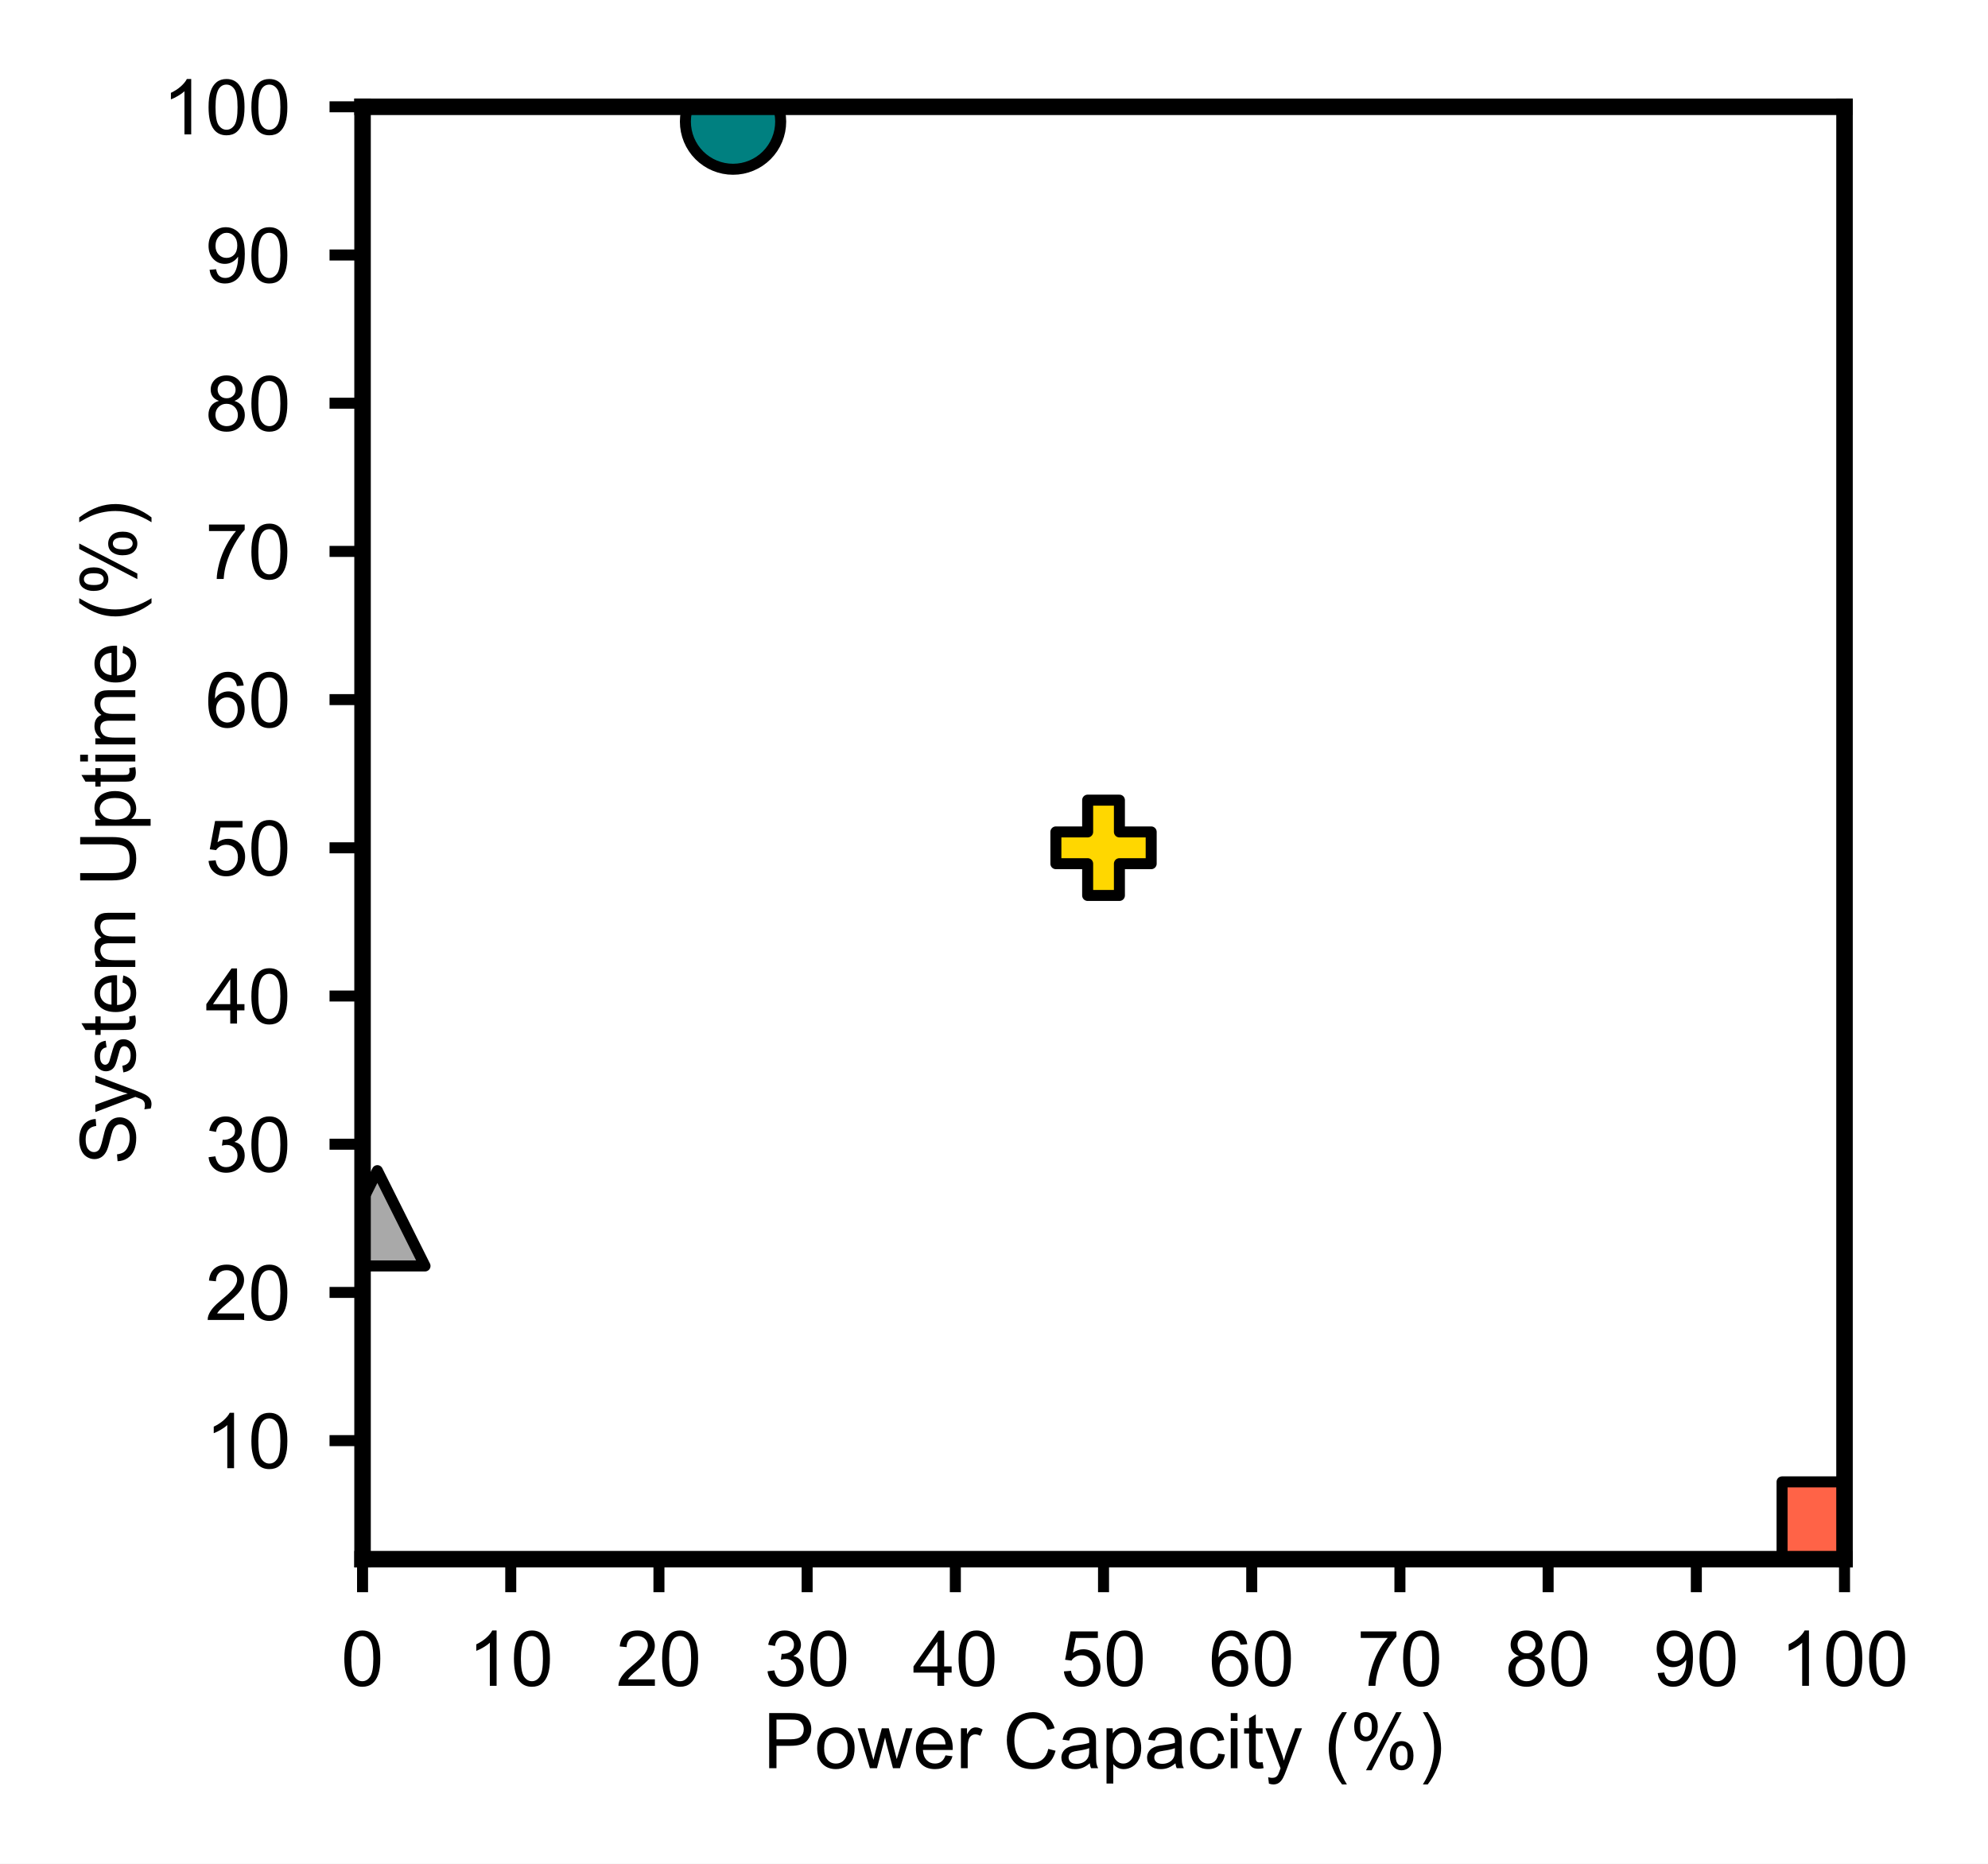
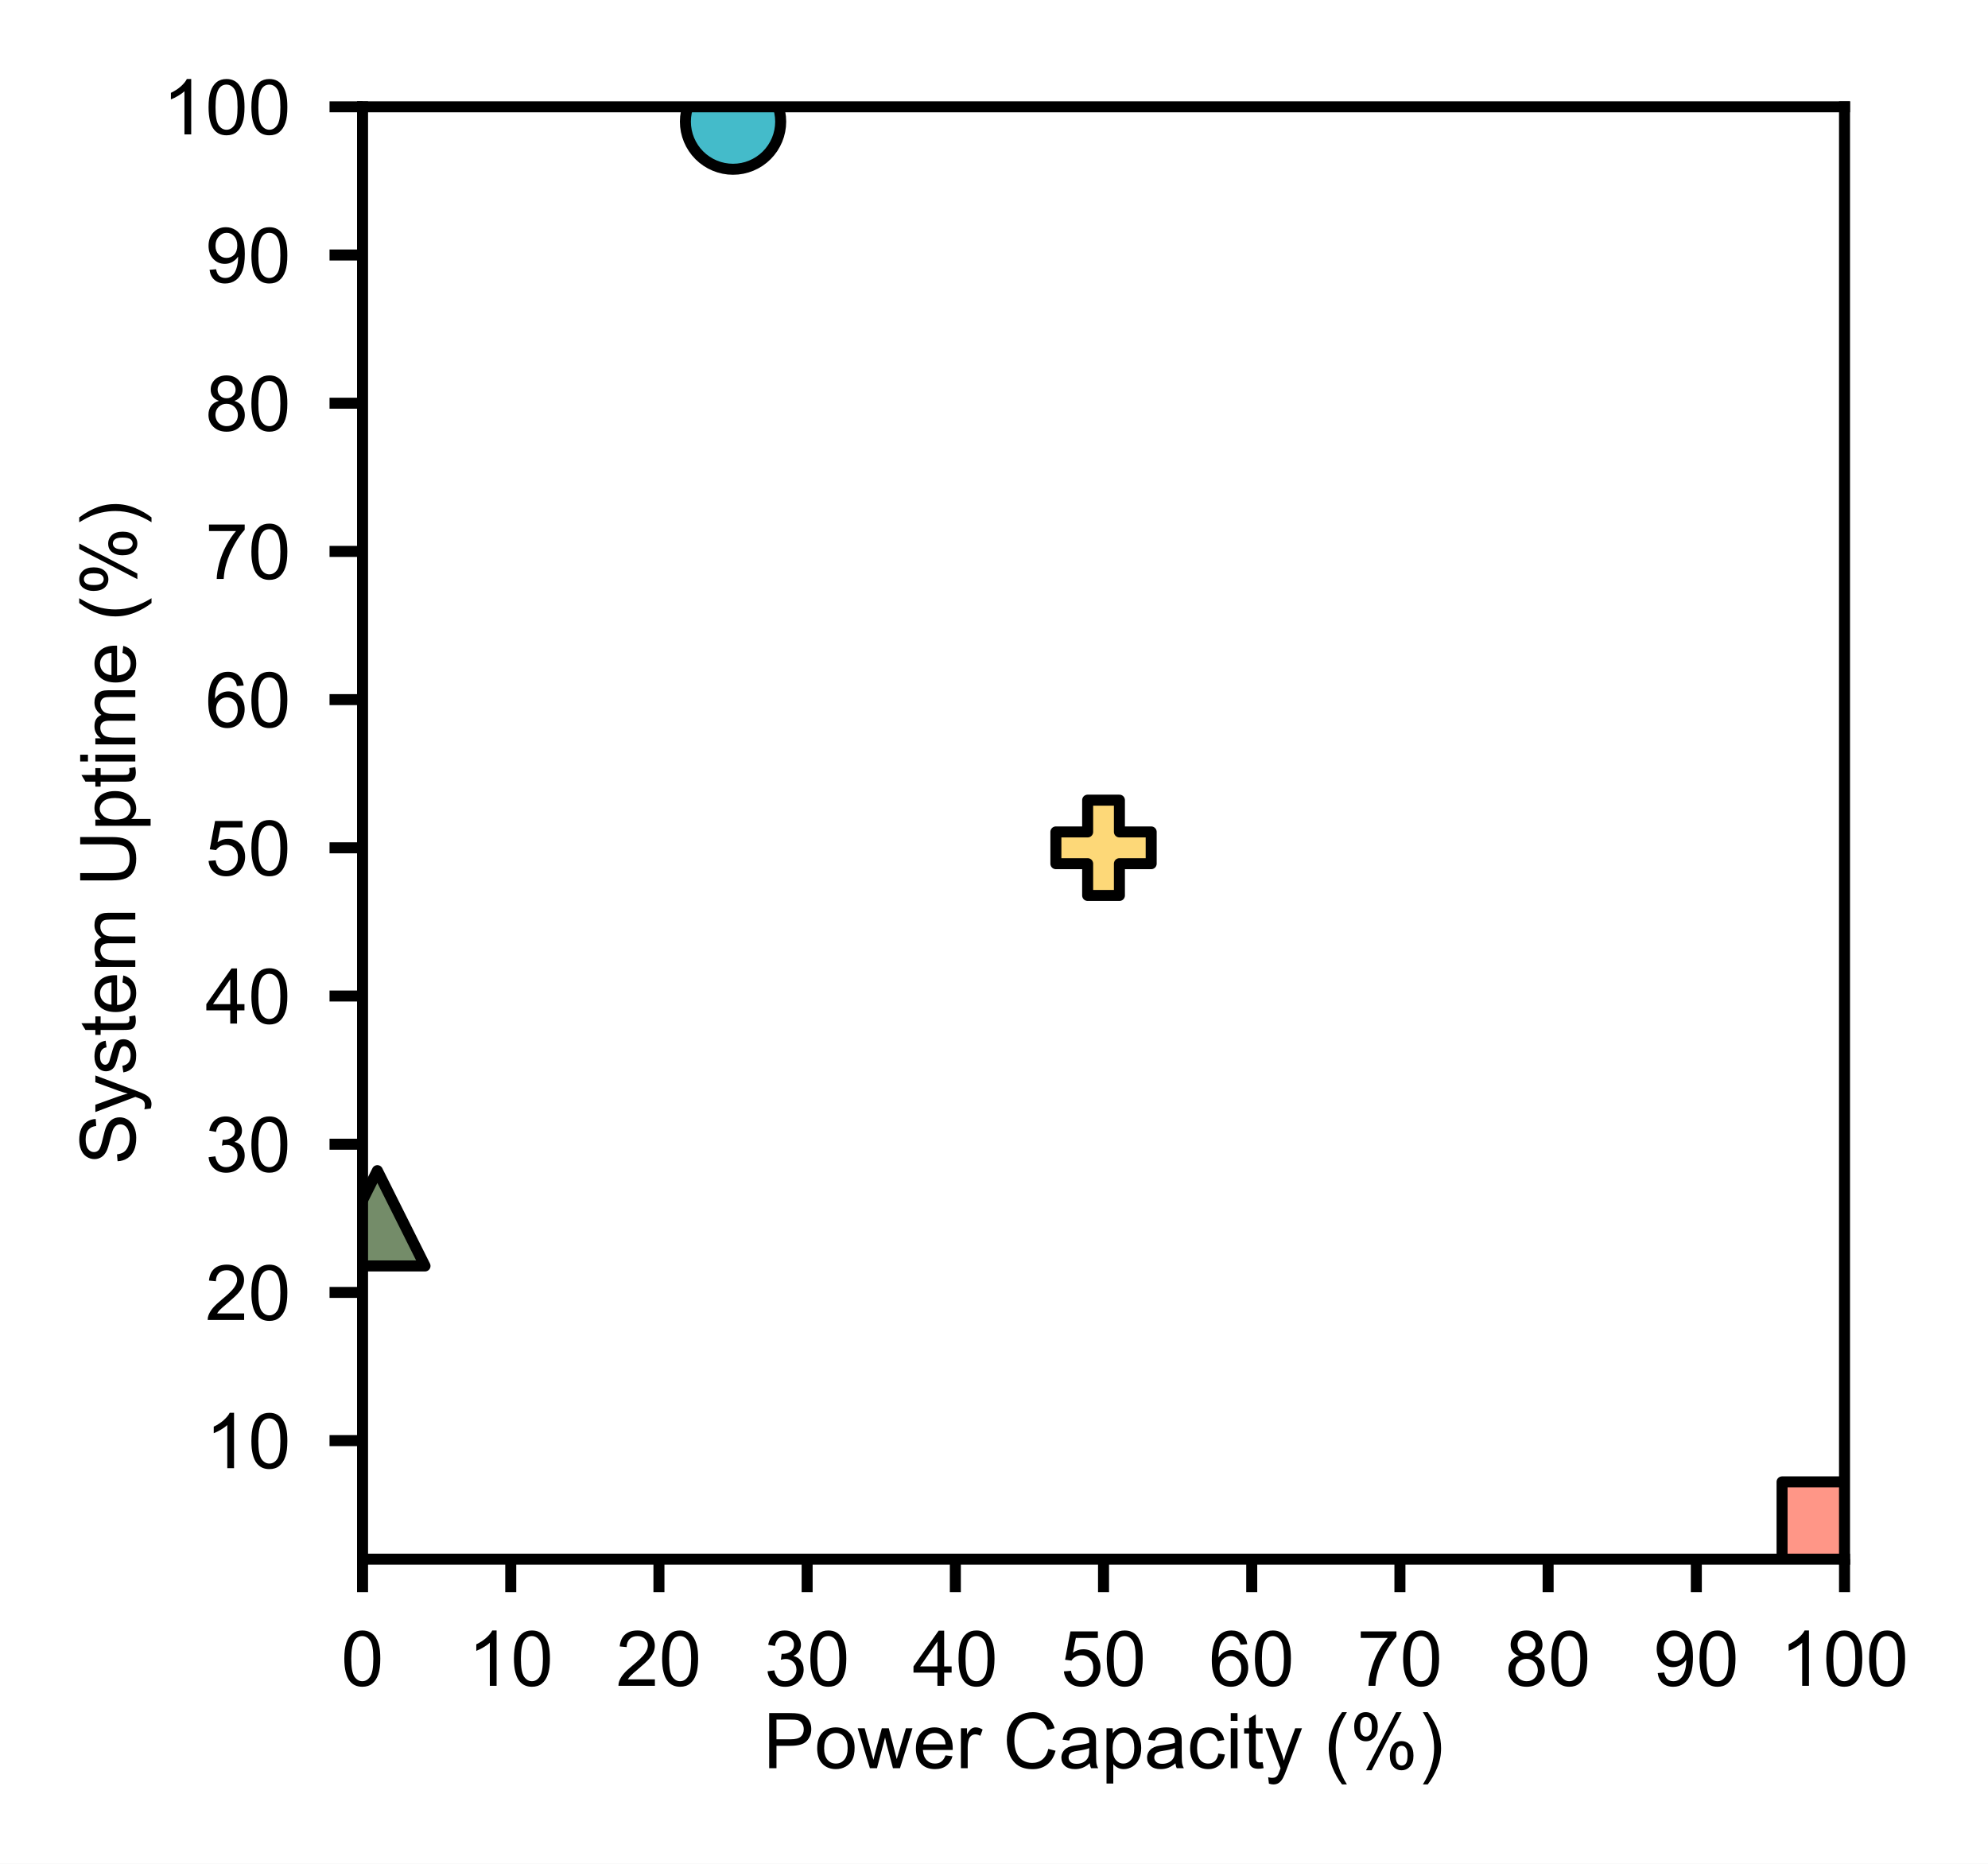
<svg xmlns="http://www.w3.org/2000/svg" xmlns:xlink="http://www.w3.org/1999/xlink" width="180.662pt" height="169.359pt" viewBox="0 0 180.662 169.359" version="1.1">
  <defs>
    <style type="text/css">*{stroke-linejoin: round; stroke-linecap: butt}</style>
  </defs>
  <g id="figure_1">
    <g id="patch_1">
      <path d="M 0 169.359  L 180.662 169.359  L 180.662 0  L 0 0  z " style="fill: #ffffff" />
    </g>
    <g id="axes_1">
      <g id="patch_2">
        <path d="M 32.947 141.688  L 167.623 141.688  L 167.623 9.705  L 32.947 9.705  z " style="fill: #ffffff" />
      </g>
      <g id="PathCollection_1">
        <defs>
-           <path id="m6eeff6118e" d="M -4.33 4.33  L 4.33 4.33  L 4.33 -4.33  L -4.33 -4.33  z " style="stroke: #000000" />
+           <path id="m63092c091b" d="M -4.33 4.33  L 4.33 4.33  L 4.33 -4.33  L -4.33 -4.33  z " style="stroke: #000000" />
        </defs>
-         <g clip-path="url(#ped929d3269)">
-           <use xlink:href="#m6eeff6118e" x="166.277" y="138.994" style="fill: #ff6347; stroke: #000000" />
+         <g clip-path="url(#pe25f5de92e)">
+           <use xlink:href="#m63092c091b" x="166.277" y="138.994" style="fill: #ff9687; stroke: #000000" />
        </g>
      </g>
      <g id="PathCollection_2">
        <defs>
-           <path id="m3da34e0c39" d="M 0 -4.33  L -4.33 4.33  L 4.33 4.33  z " style="stroke: #000000" />
+           <path id="m2e585897e9" d="M 0 -4.33  L -4.33 4.33  L 4.33 4.33  z " style="stroke: #000000" />
        </defs>
-         <g clip-path="url(#ped929d3269)">
-           <use xlink:href="#m3da34e0c39" x="34.294" y="110.712" style="fill: #a9a9a9; stroke: #000000" />
+         <g clip-path="url(#pe25f5de92e)">
+           <use xlink:href="#m2e585897e9" x="34.294" y="110.712" style="fill: #748c69; stroke: #000000" />
        </g>
      </g>
      <g id="PathCollection_3">
        <defs>
-           <path id="m9a89d43a61" d="M -1.443 4.33  L 1.443 4.33  L 1.443 1.443  L 4.33 1.443  L 4.33 -1.443  L 1.443 -1.443  L 1.443 -4.33  L -1.443 -4.33  L -1.443 -1.443  L -4.33 -1.443  L -4.33 1.443  L -1.443 1.443  z " style="stroke: #000000" />
+           <path id="mf354af9f8d" d="M -1.443 4.33  L 1.443 4.33  L 1.443 1.443  L 4.33 1.443  L 4.33 -1.443  L 1.443 -1.443  L 1.443 -4.33  L -1.443 -4.33  L -1.443 -1.443  L -4.33 -1.443  L -4.33 1.443  L -1.443 1.443  z " style="stroke: #000000" />
        </defs>
-         <g clip-path="url(#ped929d3269)">
-           <use xlink:href="#m9a89d43a61" x="100.285" y="77.043" style="fill: #ffd700; stroke: #000000" />
+         <g clip-path="url(#pe25f5de92e)">
+           <use xlink:href="#mf354af9f8d" x="100.285" y="77.043" style="fill: #fdd878; stroke: #000000" />
        </g>
      </g>
      <g id="PathCollection_4">
        <defs>
-           <path id="m38ac42ec1a" d="M 0 4.33  C 1.148 4.33 2.25 3.874 3.062 3.062  C 3.874 2.25 4.33 1.148 4.33 0  C 4.33 -1.148 3.874 -2.25 3.062 -3.062  C 2.25 -3.874 1.148 -4.33 0 -4.33  C -1.148 -4.33 -2.25 -3.874 -3.062 -3.062  C -3.874 -2.25 -4.33 -1.148 -4.33 0  C -4.33 1.148 -3.874 2.25 -3.062 3.062  C -2.25 3.874 -1.148 4.33 0 4.33  z " style="stroke: #000000" />
+           <path id="m5a9def9b05" d="M 0 4.33  C 1.148 4.33 2.25 3.874 3.062 3.062  C 3.874 2.25 4.33 1.148 4.33 0  C 4.33 -1.148 3.874 -2.25 3.062 -3.062  C 2.25 -3.874 1.148 -4.33 0 -4.33  C -1.148 -4.33 -2.25 -3.874 -3.062 -3.062  C -3.874 -2.25 -4.33 -1.148 -4.33 0  C -4.33 1.148 -3.874 2.25 -3.062 3.062  C -2.25 3.874 -1.148 4.33 0 4.33  z " style="stroke: #000000" />
        </defs>
-         <g clip-path="url(#ped929d3269)">
-           <use xlink:href="#m38ac42ec1a" x="66.616" y="11.052" style="fill: #008080; stroke: #000000" />
+         <g clip-path="url(#pe25f5de92e)">
+           <use xlink:href="#m5a9def9b05" x="66.616" y="11.052" style="fill: #44bbca; stroke: #000000" />
        </g>
      </g>
      <g id="matplotlib.axis_1">
        <g id="xtick_1">
          <g id="line2d_1">
            <defs>
-               <path id="m017178f181" d="M 0 0  L 0 3  " style="stroke: #000000" />
+               <path id="m4d1d794c6a" d="M 0 0  L 0 3  " style="stroke: #000000" />
            </defs>
            <g>
-               <use xlink:href="#m017178f181" x="32.947" y="141.688" style="stroke: #000000" />
+               <use xlink:href="#m4d1d794c6a" x="32.947" y="141.688" style="stroke: #000000" />
            </g>
          </g>
          <g id="text_1">
            <g transform="translate(31.0007 153.1984) scale(0.07 -0.07)">
              <defs>
                <path id="ArialMT-30" d="M 266 2259  Q 266 3072 433 3567  Q 600 4063 929 4331  Q 1259 4600 1759 4600  Q 2128 4600 2406 4451  Q 2684 4303 2865 4023  Q 3047 3744 3150 3342  Q 3253 2941 3253 2259  Q 3253 1453 3087 958  Q 2922 463 2592 192  Q 2263 -78 1759 -78  Q 1097 -78 719 397  Q 266 969 266 2259  z M 844 2259  Q 844 1131 1108 757  Q 1372 384 1759 384  Q 2147 384 2411 759  Q 2675 1134 2675 2259  Q 2675 3391 2411 3762  Q 2147 4134 1753 4134  Q 1366 4134 1134 3806  Q 844 3388 844 2259  z " transform="scale(0.015625)" />
              </defs>
              <use xlink:href="#ArialMT-30" />
            </g>
          </g>
        </g>
        <g id="xtick_2">
          <g id="line2d_2">
            <g>
-               <use xlink:href="#m017178f181" x="46.415" y="141.688" style="stroke: #000000" />
+               <use xlink:href="#m4d1d794c6a" x="46.415" y="141.688" style="stroke: #000000" />
            </g>
          </g>
          <g id="text_2">
            <g transform="translate(42.522 153.1984) scale(0.07 -0.07)">
              <defs>
                <path id="ArialMT-31" d="M 2384 0  L 1822 0  L 1822 3584  Q 1619 3391 1289 3197  Q 959 3003 697 2906  L 697 3450  Q 1169 3672 1522 3987  Q 1875 4303 2022 4600  L 2384 4600  L 2384 0  z " transform="scale(0.015625)" />
              </defs>
              <use xlink:href="#ArialMT-31" />
              <use xlink:href="#ArialMT-30" transform="translate(55.61523 0)" />
            </g>
          </g>
        </g>
        <g id="xtick_3">
          <g id="line2d_3">
            <g>
-               <use xlink:href="#m017178f181" x="59.882" y="141.688" style="stroke: #000000" />
+               <use xlink:href="#m4d1d794c6a" x="59.882" y="141.688" style="stroke: #000000" />
            </g>
          </g>
          <g id="text_3">
            <g transform="translate(55.98962 153.1984) scale(0.07 -0.07)">
              <defs>
                <path id="ArialMT-32" d="M 3222 541  L 3222 0  L 194 0  Q 188 203 259 391  Q 375 700 629 1000  Q 884 1300 1366 1694  Q 2113 2306 2375 2664  Q 2638 3022 2638 3341  Q 2638 3675 2398 3904  Q 2159 4134 1775 4134  Q 1369 4134 1125 3890  Q 881 3647 878 3216  L 300 3275  Q 359 3922 746 4261  Q 1134 4600 1788 4600  Q 2447 4600 2831 4234  Q 3216 3869 3216 3328  Q 3216 3053 3103 2787  Q 2991 2522 2730 2228  Q 2469 1934 1863 1422  Q 1356 997 1212 845  Q 1069 694 975 541  L 3222 541  z " transform="scale(0.015625)" />
              </defs>
              <use xlink:href="#ArialMT-32" />
              <use xlink:href="#ArialMT-30" transform="translate(55.61523 0)" />
            </g>
          </g>
        </g>
        <g id="xtick_4">
          <g id="line2d_4">
            <g>
-               <use xlink:href="#m017178f181" x="73.35" y="141.688" style="stroke: #000000" />
+               <use xlink:href="#m4d1d794c6a" x="73.35" y="141.688" style="stroke: #000000" />
            </g>
          </g>
          <g id="text_4">
            <g transform="translate(69.45725 153.1984) scale(0.07 -0.07)">
              <defs>
                <path id="ArialMT-33" d="M 269 1209  L 831 1284  Q 928 806 1161 595  Q 1394 384 1728 384  Q 2125 384 2398 659  Q 2672 934 2672 1341  Q 2672 1728 2419 1979  Q 2166 2231 1775 2231  Q 1616 2231 1378 2169  L 1441 2663  Q 1497 2656 1531 2656  Q 1891 2656 2178 2843  Q 2466 3031 2466 3422  Q 2466 3731 2256 3934  Q 2047 4138 1716 4138  Q 1388 4138 1169 3931  Q 950 3725 888 3313  L 325 3413  Q 428 3978 793 4289  Q 1159 4600 1703 4600  Q 2078 4600 2393 4439  Q 2709 4278 2876 4000  Q 3044 3722 3044 3409  Q 3044 3113 2884 2869  Q 2725 2625 2413 2481  Q 2819 2388 3044 2092  Q 3269 1797 3269 1353  Q 3269 753 2831 336  Q 2394 -81 1725 -81  Q 1122 -81 723 278  Q 325 638 269 1209  z " transform="scale(0.015625)" />
              </defs>
              <use xlink:href="#ArialMT-33" />
              <use xlink:href="#ArialMT-30" transform="translate(55.61523 0)" />
            </g>
          </g>
        </g>
        <g id="xtick_5">
          <g id="line2d_5">
            <g>
-               <use xlink:href="#m017178f181" x="86.818" y="141.688" style="stroke: #000000" />
+               <use xlink:href="#m4d1d794c6a" x="86.818" y="141.688" style="stroke: #000000" />
            </g>
          </g>
          <g id="text_5">
            <g transform="translate(82.92488 153.1984) scale(0.07 -0.07)">
              <defs>
                <path id="ArialMT-34" d="M 2069 0  L 2069 1097  L 81 1097  L 81 1613  L 2172 4581  L 2631 4581  L 2631 1613  L 3250 1613  L 3250 1097  L 2631 1097  L 2631 0  L 2069 0  z M 2069 1613  L 2069 3678  L 634 1613  L 2069 1613  z " transform="scale(0.015625)" />
              </defs>
              <use xlink:href="#ArialMT-34" />
              <use xlink:href="#ArialMT-30" transform="translate(55.61523 0)" />
            </g>
          </g>
        </g>
        <g id="xtick_6">
          <g id="line2d_6">
            <g>
-               <use xlink:href="#m017178f181" x="100.285" y="141.688" style="stroke: #000000" />
+               <use xlink:href="#m4d1d794c6a" x="100.285" y="141.688" style="stroke: #000000" />
            </g>
          </g>
          <g id="text_6">
            <g transform="translate(96.3925 153.1984) scale(0.07 -0.07)">
              <defs>
                <path id="ArialMT-35" d="M 266 1200  L 856 1250  Q 922 819 1161 601  Q 1400 384 1738 384  Q 2144 384 2425 690  Q 2706 997 2706 1503  Q 2706 1984 2436 2262  Q 2166 2541 1728 2541  Q 1456 2541 1237 2417  Q 1019 2294 894 2097  L 366 2166  L 809 4519  L 3088 4519  L 3088 3981  L 1259 3981  L 1013 2750  Q 1425 3038 1878 3038  Q 2478 3038 2890 2622  Q 3303 2206 3303 1553  Q 3303 931 2941 478  Q 2500 -78 1738 -78  Q 1113 -78 717 272  Q 322 622 266 1200  z " transform="scale(0.015625)" />
              </defs>
              <use xlink:href="#ArialMT-35" />
              <use xlink:href="#ArialMT-30" transform="translate(55.61523 0)" />
            </g>
          </g>
        </g>
        <g id="xtick_7">
          <g id="line2d_7">
            <g>
-               <use xlink:href="#m017178f181" x="113.753" y="141.688" style="stroke: #000000" />
+               <use xlink:href="#m4d1d794c6a" x="113.753" y="141.688" style="stroke: #000000" />
            </g>
          </g>
          <g id="text_7">
            <g transform="translate(109.8601 153.1984) scale(0.07 -0.07)">
              <defs>
                <path id="ArialMT-36" d="M 3184 3459  L 2625 3416  Q 2550 3747 2413 3897  Q 2184 4138 1850 4138  Q 1581 4138 1378 3988  Q 1113 3794 959 3422  Q 806 3050 800 2363  Q 1003 2672 1297 2822  Q 1591 2972 1913 2972  Q 2475 2972 2870 2558  Q 3266 2144 3266 1488  Q 3266 1056 3080 686  Q 2894 316 2569 119  Q 2244 -78 1831 -78  Q 1128 -78 684 439  Q 241 956 241 2144  Q 241 3472 731 4075  Q 1159 4600 1884 4600  Q 2425 4600 2770 4297  Q 3116 3994 3184 3459  z M 888 1484  Q 888 1194 1011 928  Q 1134 663 1356 523  Q 1578 384 1822 384  Q 2178 384 2434 671  Q 2691 959 2691 1453  Q 2691 1928 2437 2201  Q 2184 2475 1800 2475  Q 1419 2475 1153 2201  Q 888 1928 888 1484  z " transform="scale(0.015625)" />
              </defs>
              <use xlink:href="#ArialMT-36" />
              <use xlink:href="#ArialMT-30" transform="translate(55.61523 0)" />
            </g>
          </g>
        </g>
        <g id="xtick_8">
          <g id="line2d_8">
            <g>
-               <use xlink:href="#m017178f181" x="127.22" y="141.688" style="stroke: #000000" />
+               <use xlink:href="#m4d1d794c6a" x="127.22" y="141.688" style="stroke: #000000" />
            </g>
          </g>
          <g id="text_8">
            <g transform="translate(123.3277 153.1984) scale(0.07 -0.07)">
              <defs>
                <path id="ArialMT-37" d="M 303 3981  L 303 4522  L 3269 4522  L 3269 4084  Q 2831 3619 2401 2847  Q 1972 2075 1738 1259  Q 1569 684 1522 0  L 944 0  Q 953 541 1156 1306  Q 1359 2072 1739 2783  Q 2119 3494 2547 3981  L 303 3981  z " transform="scale(0.015625)" />
              </defs>
              <use xlink:href="#ArialMT-37" />
              <use xlink:href="#ArialMT-30" transform="translate(55.61523 0)" />
            </g>
          </g>
        </g>
        <g id="xtick_9">
          <g id="line2d_9">
            <g>
-               <use xlink:href="#m017178f181" x="140.688" y="141.688" style="stroke: #000000" />
+               <use xlink:href="#m4d1d794c6a" x="140.688" y="141.688" style="stroke: #000000" />
            </g>
          </g>
          <g id="text_9">
            <g transform="translate(136.7954 153.1984) scale(0.07 -0.07)">
              <defs>
                <path id="ArialMT-38" d="M 1131 2484  Q 781 2613 612 2850  Q 444 3088 444 3419  Q 444 3919 803 4259  Q 1163 4600 1759 4600  Q 2359 4600 2725 4251  Q 3091 3903 3091 3403  Q 3091 3084 2923 2848  Q 2756 2613 2416 2484  Q 2838 2347 3058 2040  Q 3278 1734 3278 1309  Q 3278 722 2862 322  Q 2447 -78 1769 -78  Q 1091 -78 675 323  Q 259 725 259 1325  Q 259 1772 486 2073  Q 713 2375 1131 2484  z M 1019 3438  Q 1019 3113 1228 2906  Q 1438 2700 1772 2700  Q 2097 2700 2305 2904  Q 2513 3109 2513 3406  Q 2513 3716 2298 3927  Q 2084 4138 1766 4138  Q 1444 4138 1231 3931  Q 1019 3725 1019 3438  z M 838 1322  Q 838 1081 952 856  Q 1066 631 1291 507  Q 1516 384 1775 384  Q 2178 384 2440 643  Q 2703 903 2703 1303  Q 2703 1709 2433 1975  Q 2163 2241 1756 2241  Q 1359 2241 1098 1978  Q 838 1716 838 1322  z " transform="scale(0.015625)" />
              </defs>
              <use xlink:href="#ArialMT-38" />
              <use xlink:href="#ArialMT-30" transform="translate(55.61523 0)" />
            </g>
          </g>
        </g>
        <g id="xtick_10">
          <g id="line2d_10">
            <g>
-               <use xlink:href="#m017178f181" x="154.156" y="141.688" style="stroke: #000000" />
+               <use xlink:href="#m4d1d794c6a" x="154.156" y="141.688" style="stroke: #000000" />
            </g>
          </g>
          <g id="text_10">
            <g transform="translate(150.263 153.1984) scale(0.07 -0.07)">
              <defs>
                <path id="ArialMT-39" d="M 350 1059  L 891 1109  Q 959 728 1153 556  Q 1347 384 1650 384  Q 1909 384 2104 503  Q 2300 622 2425 820  Q 2550 1019 2634 1356  Q 2719 1694 2719 2044  Q 2719 2081 2716 2156  Q 2547 1888 2255 1720  Q 1963 1553 1622 1553  Q 1053 1553 659 1965  Q 266 2378 266 3053  Q 266 3750 677 4175  Q 1088 4600 1706 4600  Q 2153 4600 2523 4359  Q 2894 4119 3086 3673  Q 3278 3228 3278 2384  Q 3278 1506 3087 986  Q 2897 466 2520 194  Q 2144 -78 1638 -78  Q 1100 -78 759 220  Q 419 519 350 1059  z M 2653 3081  Q 2653 3566 2395 3850  Q 2138 4134 1775 4134  Q 1400 4134 1122 3828  Q 844 3522 844 3034  Q 844 2597 1108 2323  Q 1372 2050 1759 2050  Q 2150 2050 2401 2323  Q 2653 2597 2653 3081  z " transform="scale(0.015625)" />
              </defs>
              <use xlink:href="#ArialMT-39" />
              <use xlink:href="#ArialMT-30" transform="translate(55.61523 0)" />
            </g>
          </g>
        </g>
        <g id="xtick_11">
          <g id="line2d_11">
            <g>
-               <use xlink:href="#m017178f181" x="167.623" y="141.688" style="stroke: #000000" />
+               <use xlink:href="#m4d1d794c6a" x="167.623" y="141.688" style="stroke: #000000" />
            </g>
          </g>
          <g id="text_11">
            <g transform="translate(161.7843 153.1984) scale(0.07 -0.07)">
              <use xlink:href="#ArialMT-31" />
              <use xlink:href="#ArialMT-30" transform="translate(55.61523 0)" />
              <use xlink:href="#ArialMT-30" transform="translate(111.2305 0)" />
            </g>
          </g>
        </g>
        <g id="text_12">
          <g transform="translate(69.36047 160.6855) scale(0.07 -0.07)">
            <defs>
              <path id="ArialMT-50" d="M 494 0  L 494 4581  L 2222 4581  Q 2678 4581 2919 4538  Q 3256 4481 3484 4323  Q 3713 4166 3852 3881  Q 3991 3597 3991 3256  Q 3991 2672 3619 2267  Q 3247 1863 2275 1863  L 1100 1863  L 1100 0  L 494 0  z M 1100 2403  L 2284 2403  Q 2872 2403 3119 2622  Q 3366 2841 3366 3238  Q 3366 3525 3220 3729  Q 3075 3934 2838 4000  Q 2684 4041 2272 4041  L 1100 4041  L 1100 2403  z " transform="scale(0.015625)" />
              <path id="ArialMT-6f" d="M 213 1659  Q 213 2581 725 3025  Q 1153 3394 1769 3394  Q 2453 3394 2887 2945  Q 3322 2497 3322 1706  Q 3322 1066 3130 698  Q 2938 331 2570 128  Q 2203 -75 1769 -75  Q 1072 -75 642 372  Q 213 819 213 1659  z M 791 1659  Q 791 1022 1069 705  Q 1347 388 1769 388  Q 2188 388 2466 706  Q 2744 1025 2744 1678  Q 2744 2294 2464 2611  Q 2184 2928 1769 2928  Q 1347 2928 1069 2612  Q 791 2297 791 1659  z " transform="scale(0.015625)" />
              <path id="ArialMT-77" d="M 1034 0  L 19 3319  L 600 3319  L 1128 1403  L 1325 691  Q 1338 744 1497 1375  L 2025 3319  L 2603 3319  L 3100 1394  L 3266 759  L 3456 1400  L 4025 3319  L 4572 3319  L 3534 0  L 2950 0  L 2422 1988  L 2294 2553  L 1622 0  L 1034 0  z " transform="scale(0.015625)" />
              <path id="ArialMT-65" d="M 2694 1069  L 3275 997  Q 3138 488 2766 206  Q 2394 -75 1816 -75  Q 1088 -75 661 373  Q 234 822 234 1631  Q 234 2469 665 2931  Q 1097 3394 1784 3394  Q 2450 3394 2872 2941  Q 3294 2488 3294 1666  Q 3294 1616 3291 1516  L 816 1516  Q 847 969 1125 678  Q 1403 388 1819 388  Q 2128 388 2347 550  Q 2566 713 2694 1069  z M 847 1978  L 2700 1978  Q 2663 2397 2488 2606  Q 2219 2931 1791 2931  Q 1403 2931 1139 2672  Q 875 2413 847 1978  z " transform="scale(0.015625)" />
              <path id="ArialMT-72" d="M 416 0  L 416 3319  L 922 3319  L 922 2816  Q 1116 3169 1280 3281  Q 1444 3394 1641 3394  Q 1925 3394 2219 3213  L 2025 2691  Q 1819 2813 1613 2813  Q 1428 2813 1281 2702  Q 1134 2591 1072 2394  Q 978 2094 978 1738  L 978 0  L 416 0  z " transform="scale(0.015625)" />
              <path id="ArialMT-20" transform="scale(0.015625)" />
              <path id="ArialMT-43" d="M 3763 1606  L 4369 1453  Q 4178 706 3683 314  Q 3188 -78 2472 -78  Q 1731 -78 1267 223  Q 803 525 561 1097  Q 319 1669 319 2325  Q 319 3041 592 3573  Q 866 4106 1370 4382  Q 1875 4659 2481 4659  Q 3169 4659 3637 4309  Q 4106 3959 4291 3325  L 3694 3184  Q 3534 3684 3231 3912  Q 2928 4141 2469 4141  Q 1941 4141 1586 3887  Q 1231 3634 1087 3207  Q 944 2781 944 2328  Q 944 1744 1114 1308  Q 1284 872 1643 656  Q 2003 441 2422 441  Q 2931 441 3284 734  Q 3638 1028 3763 1606  z " transform="scale(0.015625)" />
              <path id="ArialMT-61" d="M 2588 409  Q 2275 144 1986 34  Q 1697 -75 1366 -75  Q 819 -75 525 192  Q 231 459 231 875  Q 231 1119 342 1320  Q 453 1522 633 1644  Q 813 1766 1038 1828  Q 1203 1872 1538 1913  Q 2219 1994 2541 2106  Q 2544 2222 2544 2253  Q 2544 2597 2384 2738  Q 2169 2928 1744 2928  Q 1347 2928 1158 2789  Q 969 2650 878 2297  L 328 2372  Q 403 2725 575 2942  Q 747 3159 1072 3276  Q 1397 3394 1825 3394  Q 2250 3394 2515 3294  Q 2781 3194 2906 3042  Q 3031 2891 3081 2659  Q 3109 2516 3109 2141  L 3109 1391  Q 3109 606 3145 398  Q 3181 191 3288 0  L 2700 0  Q 2613 175 2588 409  z M 2541 1666  Q 2234 1541 1622 1453  Q 1275 1403 1131 1340  Q 988 1278 909 1158  Q 831 1038 831 891  Q 831 666 1001 516  Q 1172 366 1500 366  Q 1825 366 2078 508  Q 2331 650 2450 897  Q 2541 1088 2541 1459  L 2541 1666  z " transform="scale(0.015625)" />
              <path id="ArialMT-70" d="M 422 -1272  L 422 3319  L 934 3319  L 934 2888  Q 1116 3141 1344 3267  Q 1572 3394 1897 3394  Q 2322 3394 2647 3175  Q 2972 2956 3137 2557  Q 3303 2159 3303 1684  Q 3303 1175 3120 767  Q 2938 359 2589 142  Q 2241 -75 1856 -75  Q 1575 -75 1351 44  Q 1128 163 984 344  L 984 -1272  L 422 -1272  z M 931 1641  Q 931 1000 1190 694  Q 1450 388 1819 388  Q 2194 388 2461 705  Q 2728 1022 2728 1688  Q 2728 2322 2467 2637  Q 2206 2953 1844 2953  Q 1484 2953 1207 2617  Q 931 2281 931 1641  z " transform="scale(0.015625)" />
              <path id="ArialMT-63" d="M 2588 1216  L 3141 1144  Q 3050 572 2676 248  Q 2303 -75 1759 -75  Q 1078 -75 664 370  Q 250 816 250 1647  Q 250 2184 428 2587  Q 606 2991 970 3192  Q 1334 3394 1763 3394  Q 2303 3394 2647 3120  Q 2991 2847 3088 2344  L 2541 2259  Q 2463 2594 2264 2762  Q 2066 2931 1784 2931  Q 1359 2931 1093 2626  Q 828 2322 828 1663  Q 828 994 1084 691  Q 1341 388 1753 388  Q 2084 388 2306 591  Q 2528 794 2588 1216  z " transform="scale(0.015625)" />
              <path id="ArialMT-69" d="M 425 3934  L 425 4581  L 988 4581  L 988 3934  L 425 3934  z M 425 0  L 425 3319  L 988 3319  L 988 0  L 425 0  z " transform="scale(0.015625)" />
              <path id="ArialMT-74" d="M 1650 503  L 1731 6  Q 1494 -44 1306 -44  Q 1000 -44 831 53  Q 663 150 594 308  Q 525 466 525 972  L 525 2881  L 113 2881  L 113 3319  L 525 3319  L 525 4141  L 1084 4478  L 1084 3319  L 1650 3319  L 1650 2881  L 1084 2881  L 1084 941  Q 1084 700 1114 631  Q 1144 563 1211 522  Q 1278 481 1403 481  Q 1497 481 1650 503  z " transform="scale(0.015625)" />
              <path id="ArialMT-79" d="M 397 -1278  L 334 -750  Q 519 -800 656 -800  Q 844 -800 956 -737  Q 1069 -675 1141 -563  Q 1194 -478 1313 -144  Q 1328 -97 1363 -6  L 103 3319  L 709 3319  L 1400 1397  Q 1534 1031 1641 628  Q 1738 1016 1872 1384  L 2581 3319  L 3144 3319  L 1881 -56  Q 1678 -603 1566 -809  Q 1416 -1088 1222 -1217  Q 1028 -1347 759 -1347  Q 597 -1347 397 -1278  z " transform="scale(0.015625)" />
              <path id="ArialMT-28" d="M 1497 -1347  Q 1031 -759 709 28  Q 388 816 388 1659  Q 388 2403 628 3084  Q 909 3875 1497 4659  L 1900 4659  Q 1522 4009 1400 3731  Q 1209 3300 1100 2831  Q 966 2247 966 1656  Q 966 153 1900 -1347  L 1497 -1347  z " transform="scale(0.015625)" />
              <path id="ArialMT-25" d="M 372 3481  Q 372 3972 619 4315  Q 866 4659 1334 4659  Q 1766 4659 2048 4351  Q 2331 4044 2331 3447  Q 2331 2866 2045 2552  Q 1759 2238 1341 2238  Q 925 2238 648 2547  Q 372 2856 372 3481  z M 1350 4272  Q 1141 4272 1002 4090  Q 863 3909 863 3425  Q 863 2984 1003 2804  Q 1144 2625 1350 2625  Q 1563 2625 1702 2806  Q 1841 2988 1841 3469  Q 1841 3913 1700 4092  Q 1559 4272 1350 4272  z M 1353 -169  L 3859 4659  L 4316 4659  L 1819 -169  L 1353 -169  z M 3334 1075  Q 3334 1569 3581 1911  Q 3828 2253 4300 2253  Q 4731 2253 5014 1945  Q 5297 1638 5297 1041  Q 5297 459 5011 145  Q 4725 -169 4303 -169  Q 3888 -169 3611 142  Q 3334 453 3334 1075  z M 4316 1866  Q 4103 1866 3964 1684  Q 3825 1503 3825 1019  Q 3825 581 3965 400  Q 4106 219 4313 219  Q 4528 219 4667 400  Q 4806 581 4806 1063  Q 4806 1506 4665 1686  Q 4525 1866 4316 1866  z " transform="scale(0.015625)" />
              <path id="ArialMT-29" d="M 791 -1347  L 388 -1347  Q 1322 153 1322 1656  Q 1322 2244 1188 2822  Q 1081 3291 891 3722  Q 769 4003 388 4659  L 791 4659  Q 1378 3875 1659 3084  Q 1900 2403 1900 1659  Q 1900 816 1576 28  Q 1253 -759 791 -1347  z " transform="scale(0.015625)" />
            </defs>
            <use xlink:href="#ArialMT-50" />
            <use xlink:href="#ArialMT-6f" transform="translate(66.69922 0)" />
            <use xlink:href="#ArialMT-77" transform="translate(122.3145 0)" />
            <use xlink:href="#ArialMT-65" transform="translate(194.5312 0)" />
            <use xlink:href="#ArialMT-72" transform="translate(250.1465 0)" />
            <use xlink:href="#ArialMT-20" transform="translate(283.4473 0)" />
            <use xlink:href="#ArialMT-43" transform="translate(311.2305 0)" />
            <use xlink:href="#ArialMT-61" transform="translate(383.4473 0)" />
            <use xlink:href="#ArialMT-70" transform="translate(439.0625 0)" />
            <use xlink:href="#ArialMT-61" transform="translate(494.6777 0)" />
            <use xlink:href="#ArialMT-63" transform="translate(550.293 0)" />
            <use xlink:href="#ArialMT-69" transform="translate(600.293 0)" />
            <use xlink:href="#ArialMT-74" transform="translate(622.5098 0)" />
            <use xlink:href="#ArialMT-79" transform="translate(650.293 0)" />
            <use xlink:href="#ArialMT-20" transform="translate(700.293 0)" />
            <use xlink:href="#ArialMT-28" transform="translate(728.0762 0)" />
            <use xlink:href="#ArialMT-25" transform="translate(761.377 0)" />
            <use xlink:href="#ArialMT-29" transform="translate(850.293 0)" />
          </g>
        </g>
      </g>
      <g id="matplotlib.axis_2">
        <g id="ytick_1">
          <g id="line2d_12">
            <defs>
-               <path id="m2a845a5691" d="M 0 0  L -3 0  " style="stroke: #000000" />
+               <path id="m0c59a7a91e" d="M 0 0  L -3 0  " style="stroke: #000000" />
            </defs>
            <g>
-               <use xlink:href="#m2a845a5691" x="32.947" y="130.914" style="stroke: #000000" />
+               <use xlink:href="#m0c59a7a91e" x="32.947" y="130.914" style="stroke: #000000" />
            </g>
          </g>
          <g id="text_13">
            <g transform="translate(18.66172 133.4191) scale(0.07 -0.07)">
              <use xlink:href="#ArialMT-31" />
              <use xlink:href="#ArialMT-30" transform="translate(55.61523 0)" />
            </g>
          </g>
        </g>
        <g id="ytick_2">
          <g id="line2d_13">
            <g>
-               <use xlink:href="#m2a845a5691" x="32.947" y="117.446" style="stroke: #000000" />
+               <use xlink:href="#m0c59a7a91e" x="32.947" y="117.446" style="stroke: #000000" />
            </g>
          </g>
          <g id="text_14">
            <g transform="translate(18.66172 119.9515) scale(0.07 -0.07)">
              <use xlink:href="#ArialMT-32" />
              <use xlink:href="#ArialMT-30" transform="translate(55.61523 0)" />
            </g>
          </g>
        </g>
        <g id="ytick_3">
          <g id="line2d_14">
            <g>
-               <use xlink:href="#m2a845a5691" x="32.947" y="103.979" style="stroke: #000000" />
+               <use xlink:href="#m0c59a7a91e" x="32.947" y="103.979" style="stroke: #000000" />
            </g>
          </g>
          <g id="text_15">
            <g transform="translate(18.66172 106.4838) scale(0.07 -0.07)">
              <use xlink:href="#ArialMT-33" />
              <use xlink:href="#ArialMT-30" transform="translate(55.61523 0)" />
            </g>
          </g>
        </g>
        <g id="ytick_4">
          <g id="line2d_15">
            <g>
-               <use xlink:href="#m2a845a5691" x="32.947" y="90.511" style="stroke: #000000" />
+               <use xlink:href="#m0c59a7a91e" x="32.947" y="90.511" style="stroke: #000000" />
            </g>
          </g>
          <g id="text_16">
            <g transform="translate(18.66172 93.01622) scale(0.07 -0.07)">
              <use xlink:href="#ArialMT-34" />
              <use xlink:href="#ArialMT-30" transform="translate(55.61523 0)" />
            </g>
          </g>
        </g>
        <g id="ytick_5">
          <g id="line2d_16">
            <g>
-               <use xlink:href="#m2a845a5691" x="32.947" y="77.043" style="stroke: #000000" />
+               <use xlink:href="#m0c59a7a91e" x="32.947" y="77.043" style="stroke: #000000" />
            </g>
          </g>
          <g id="text_17">
            <g transform="translate(18.66172 79.54859) scale(0.07 -0.07)">
              <use xlink:href="#ArialMT-35" />
              <use xlink:href="#ArialMT-30" transform="translate(55.61523 0)" />
            </g>
          </g>
        </g>
        <g id="ytick_6">
          <g id="line2d_17">
            <g>
-               <use xlink:href="#m2a845a5691" x="32.947" y="63.576" style="stroke: #000000" />
+               <use xlink:href="#m0c59a7a91e" x="32.947" y="63.576" style="stroke: #000000" />
            </g>
          </g>
          <g id="text_18">
            <g transform="translate(18.66172 66.08097) scale(0.07 -0.07)">
              <use xlink:href="#ArialMT-36" />
              <use xlink:href="#ArialMT-30" transform="translate(55.61523 0)" />
            </g>
          </g>
        </g>
        <g id="ytick_7">
          <g id="line2d_18">
            <g>
-               <use xlink:href="#m2a845a5691" x="32.947" y="50.108" style="stroke: #000000" />
+               <use xlink:href="#m0c59a7a91e" x="32.947" y="50.108" style="stroke: #000000" />
            </g>
          </g>
          <g id="text_19">
            <g transform="translate(18.66172 52.61334) scale(0.07 -0.07)">
              <use xlink:href="#ArialMT-37" />
              <use xlink:href="#ArialMT-30" transform="translate(55.61523 0)" />
            </g>
          </g>
        </g>
        <g id="ytick_8">
          <g id="line2d_19">
            <g>
-               <use xlink:href="#m2a845a5691" x="32.947" y="36.64" style="stroke: #000000" />
+               <use xlink:href="#m0c59a7a91e" x="32.947" y="36.64" style="stroke: #000000" />
            </g>
          </g>
          <g id="text_20">
            <g transform="translate(18.66172 39.14572) scale(0.07 -0.07)">
              <use xlink:href="#ArialMT-38" />
              <use xlink:href="#ArialMT-30" transform="translate(55.61523 0)" />
            </g>
          </g>
        </g>
        <g id="ytick_9">
          <g id="line2d_20">
            <g>
-               <use xlink:href="#m2a845a5691" x="32.947" y="23.173" style="stroke: #000000" />
+               <use xlink:href="#m0c59a7a91e" x="32.947" y="23.173" style="stroke: #000000" />
            </g>
          </g>
          <g id="text_21">
            <g transform="translate(18.66172 25.67809) scale(0.07 -0.07)">
              <use xlink:href="#ArialMT-39" />
              <use xlink:href="#ArialMT-30" transform="translate(55.61523 0)" />
            </g>
          </g>
        </g>
        <g id="ytick_10">
          <g id="line2d_21">
            <g>
-               <use xlink:href="#m2a845a5691" x="32.947" y="9.705" style="stroke: #000000" />
+               <use xlink:href="#m0c59a7a91e" x="32.947" y="9.705" style="stroke: #000000" />
            </g>
          </g>
          <g id="text_22">
            <g transform="translate(14.76906 12.21047) scale(0.07 -0.07)">
              <use xlink:href="#ArialMT-31" />
              <use xlink:href="#ArialMT-30" transform="translate(55.61523 0)" />
              <use xlink:href="#ArialMT-30" transform="translate(111.2305 0)" />
            </g>
          </g>
        </g>
        <g id="text_23">
          <g transform="translate(12.29578 105.8387) rotate(-90) scale(0.07 -0.07)">
            <defs>
              <path id="ArialMT-53" d="M 288 1472  L 859 1522  Q 900 1178 1048 958  Q 1197 738 1509 602  Q 1822 466 2213 466  Q 2559 466 2825 569  Q 3091 672 3220 851  Q 3350 1031 3350 1244  Q 3350 1459 3225 1620  Q 3100 1781 2813 1891  Q 2628 1963 1997 2114  Q 1366 2266 1113 2400  Q 784 2572 623 2826  Q 463 3081 463 3397  Q 463 3744 659 4045  Q 856 4347 1234 4503  Q 1613 4659 2075 4659  Q 2584 4659 2973 4495  Q 3363 4331 3572 4012  Q 3781 3694 3797 3291  L 3216 3247  Q 3169 3681 2898 3903  Q 2628 4125 2100 4125  Q 1550 4125 1298 3923  Q 1047 3722 1047 3438  Q 1047 3191 1225 3031  Q 1400 2872 2139 2705  Q 2878 2538 3153 2413  Q 3553 2228 3743 1945  Q 3934 1663 3934 1294  Q 3934 928 3725 604  Q 3516 281 3123 101  Q 2731 -78 2241 -78  Q 1619 -78 1198 103  Q 778 284 539 648  Q 300 1013 288 1472  z " transform="scale(0.015625)" />
              <path id="ArialMT-73" d="M 197 991  L 753 1078  Q 800 744 1014 566  Q 1228 388 1613 388  Q 2000 388 2187 545  Q 2375 703 2375 916  Q 2375 1106 2209 1216  Q 2094 1291 1634 1406  Q 1016 1563 777 1677  Q 538 1791 414 1992  Q 291 2194 291 2438  Q 291 2659 392 2848  Q 494 3038 669 3163  Q 800 3259 1026 3326  Q 1253 3394 1513 3394  Q 1903 3394 2198 3281  Q 2494 3169 2634 2976  Q 2775 2784 2828 2463  L 2278 2388  Q 2241 2644 2061 2787  Q 1881 2931 1553 2931  Q 1166 2931 1000 2803  Q 834 2675 834 2503  Q 834 2394 903 2306  Q 972 2216 1119 2156  Q 1203 2125 1616 2013  Q 2213 1853 2448 1751  Q 2684 1650 2818 1456  Q 2953 1263 2953 975  Q 2953 694 2789 445  Q 2625 197 2315 61  Q 2006 -75 1616 -75  Q 969 -75 630 194  Q 291 463 197 991  z " transform="scale(0.015625)" />
              <path id="ArialMT-6d" d="M 422 0  L 422 3319  L 925 3319  L 925 2853  Q 1081 3097 1340 3245  Q 1600 3394 1931 3394  Q 2300 3394 2536 3241  Q 2772 3088 2869 2813  Q 3263 3394 3894 3394  Q 4388 3394 4653 3120  Q 4919 2847 4919 2278  L 4919 0  L 4359 0  L 4359 2091  Q 4359 2428 4304 2576  Q 4250 2725 4106 2815  Q 3963 2906 3769 2906  Q 3419 2906 3187 2673  Q 2956 2441 2956 1928  L 2956 0  L 2394 0  L 2394 2156  Q 2394 2531 2256 2718  Q 2119 2906 1806 2906  Q 1569 2906 1367 2781  Q 1166 2656 1075 2415  Q 984 2175 984 1722  L 984 0  L 422 0  z " transform="scale(0.015625)" />
              <path id="ArialMT-55" d="M 3500 4581  L 4106 4581  L 4106 1934  Q 4106 1244 3950 837  Q 3794 431 3386 176  Q 2978 -78 2316 -78  Q 1672 -78 1262 144  Q 853 366 678 786  Q 503 1206 503 1934  L 503 4581  L 1109 4581  L 1109 1938  Q 1109 1341 1220 1058  Q 1331 775 1601 622  Q 1872 469 2263 469  Q 2931 469 3215 772  Q 3500 1075 3500 1938  L 3500 4581  z " transform="scale(0.015625)" />
            </defs>
            <use xlink:href="#ArialMT-53" />
            <use xlink:href="#ArialMT-79" transform="translate(66.69922 0)" />
            <use xlink:href="#ArialMT-73" transform="translate(116.6992 0)" />
            <use xlink:href="#ArialMT-74" transform="translate(166.6992 0)" />
            <use xlink:href="#ArialMT-65" transform="translate(194.4824 0)" />
            <use xlink:href="#ArialMT-6d" transform="translate(250.0977 0)" />
            <use xlink:href="#ArialMT-20" transform="translate(333.3984 0)" />
            <use xlink:href="#ArialMT-55" transform="translate(361.1816 0)" />
            <use xlink:href="#ArialMT-70" transform="translate(433.3984 0)" />
            <use xlink:href="#ArialMT-74" transform="translate(489.0137 0)" />
            <use xlink:href="#ArialMT-69" transform="translate(516.7969 0)" />
            <use xlink:href="#ArialMT-6d" transform="translate(539.0137 0)" />
            <use xlink:href="#ArialMT-65" transform="translate(622.3145 0)" />
            <use xlink:href="#ArialMT-20" transform="translate(677.9297 0)" />
            <use xlink:href="#ArialMT-28" transform="translate(705.7129 0)" />
            <use xlink:href="#ArialMT-25" transform="translate(739.0137 0)" />
            <use xlink:href="#ArialMT-29" transform="translate(827.9297 0)" />
          </g>
        </g>
      </g>
      <g id="patch_3">
-         <path d="M 32.947 141.688  L 32.947 9.705  " style="fill: none; stroke: #000000; stroke-width: 1.5; stroke-linejoin: miter; stroke-linecap: square" />
+         <path d="M 32.947 141.688  L 32.947 9.705  " style="fill: none; stroke: #000000; stroke-linejoin: miter; stroke-linecap: square" />
      </g>
      <g id="patch_4">
-         <path d="M 167.623 141.688  L 167.623 9.705  " style="fill: none; stroke: #000000; stroke-width: 1.5; stroke-linejoin: miter; stroke-linecap: square" />
+         <path d="M 167.623 141.688  L 167.623 9.705  " style="fill: none; stroke: #000000; stroke-linejoin: miter; stroke-linecap: square" />
      </g>
      <g id="patch_5">
-         <path d="M 32.947 141.688  L 167.623 141.688  " style="fill: none; stroke: #000000; stroke-width: 1.5; stroke-linejoin: miter; stroke-linecap: square" />
+         <path d="M 32.947 141.688  L 167.623 141.688  " style="fill: none; stroke: #000000; stroke-linejoin: miter; stroke-linecap: square" />
      </g>
      <g id="patch_6">
-         <path d="M 32.947 9.705  L 167.623 9.705  " style="fill: none; stroke: #000000; stroke-width: 1.5; stroke-linejoin: miter; stroke-linecap: square" />
+         <path d="M 32.947 9.705  L 167.623 9.705  " style="fill: none; stroke: #000000; stroke-linejoin: miter; stroke-linecap: square" />
      </g>
    </g>
  </g>
  <defs>
-     <clipPath id="ped929d3269">
+     <clipPath id="pe25f5de92e">
      <rect x="32.947" y="9.705" width="134.676" height="131.983" />
    </clipPath>
  </defs>
</svg>
